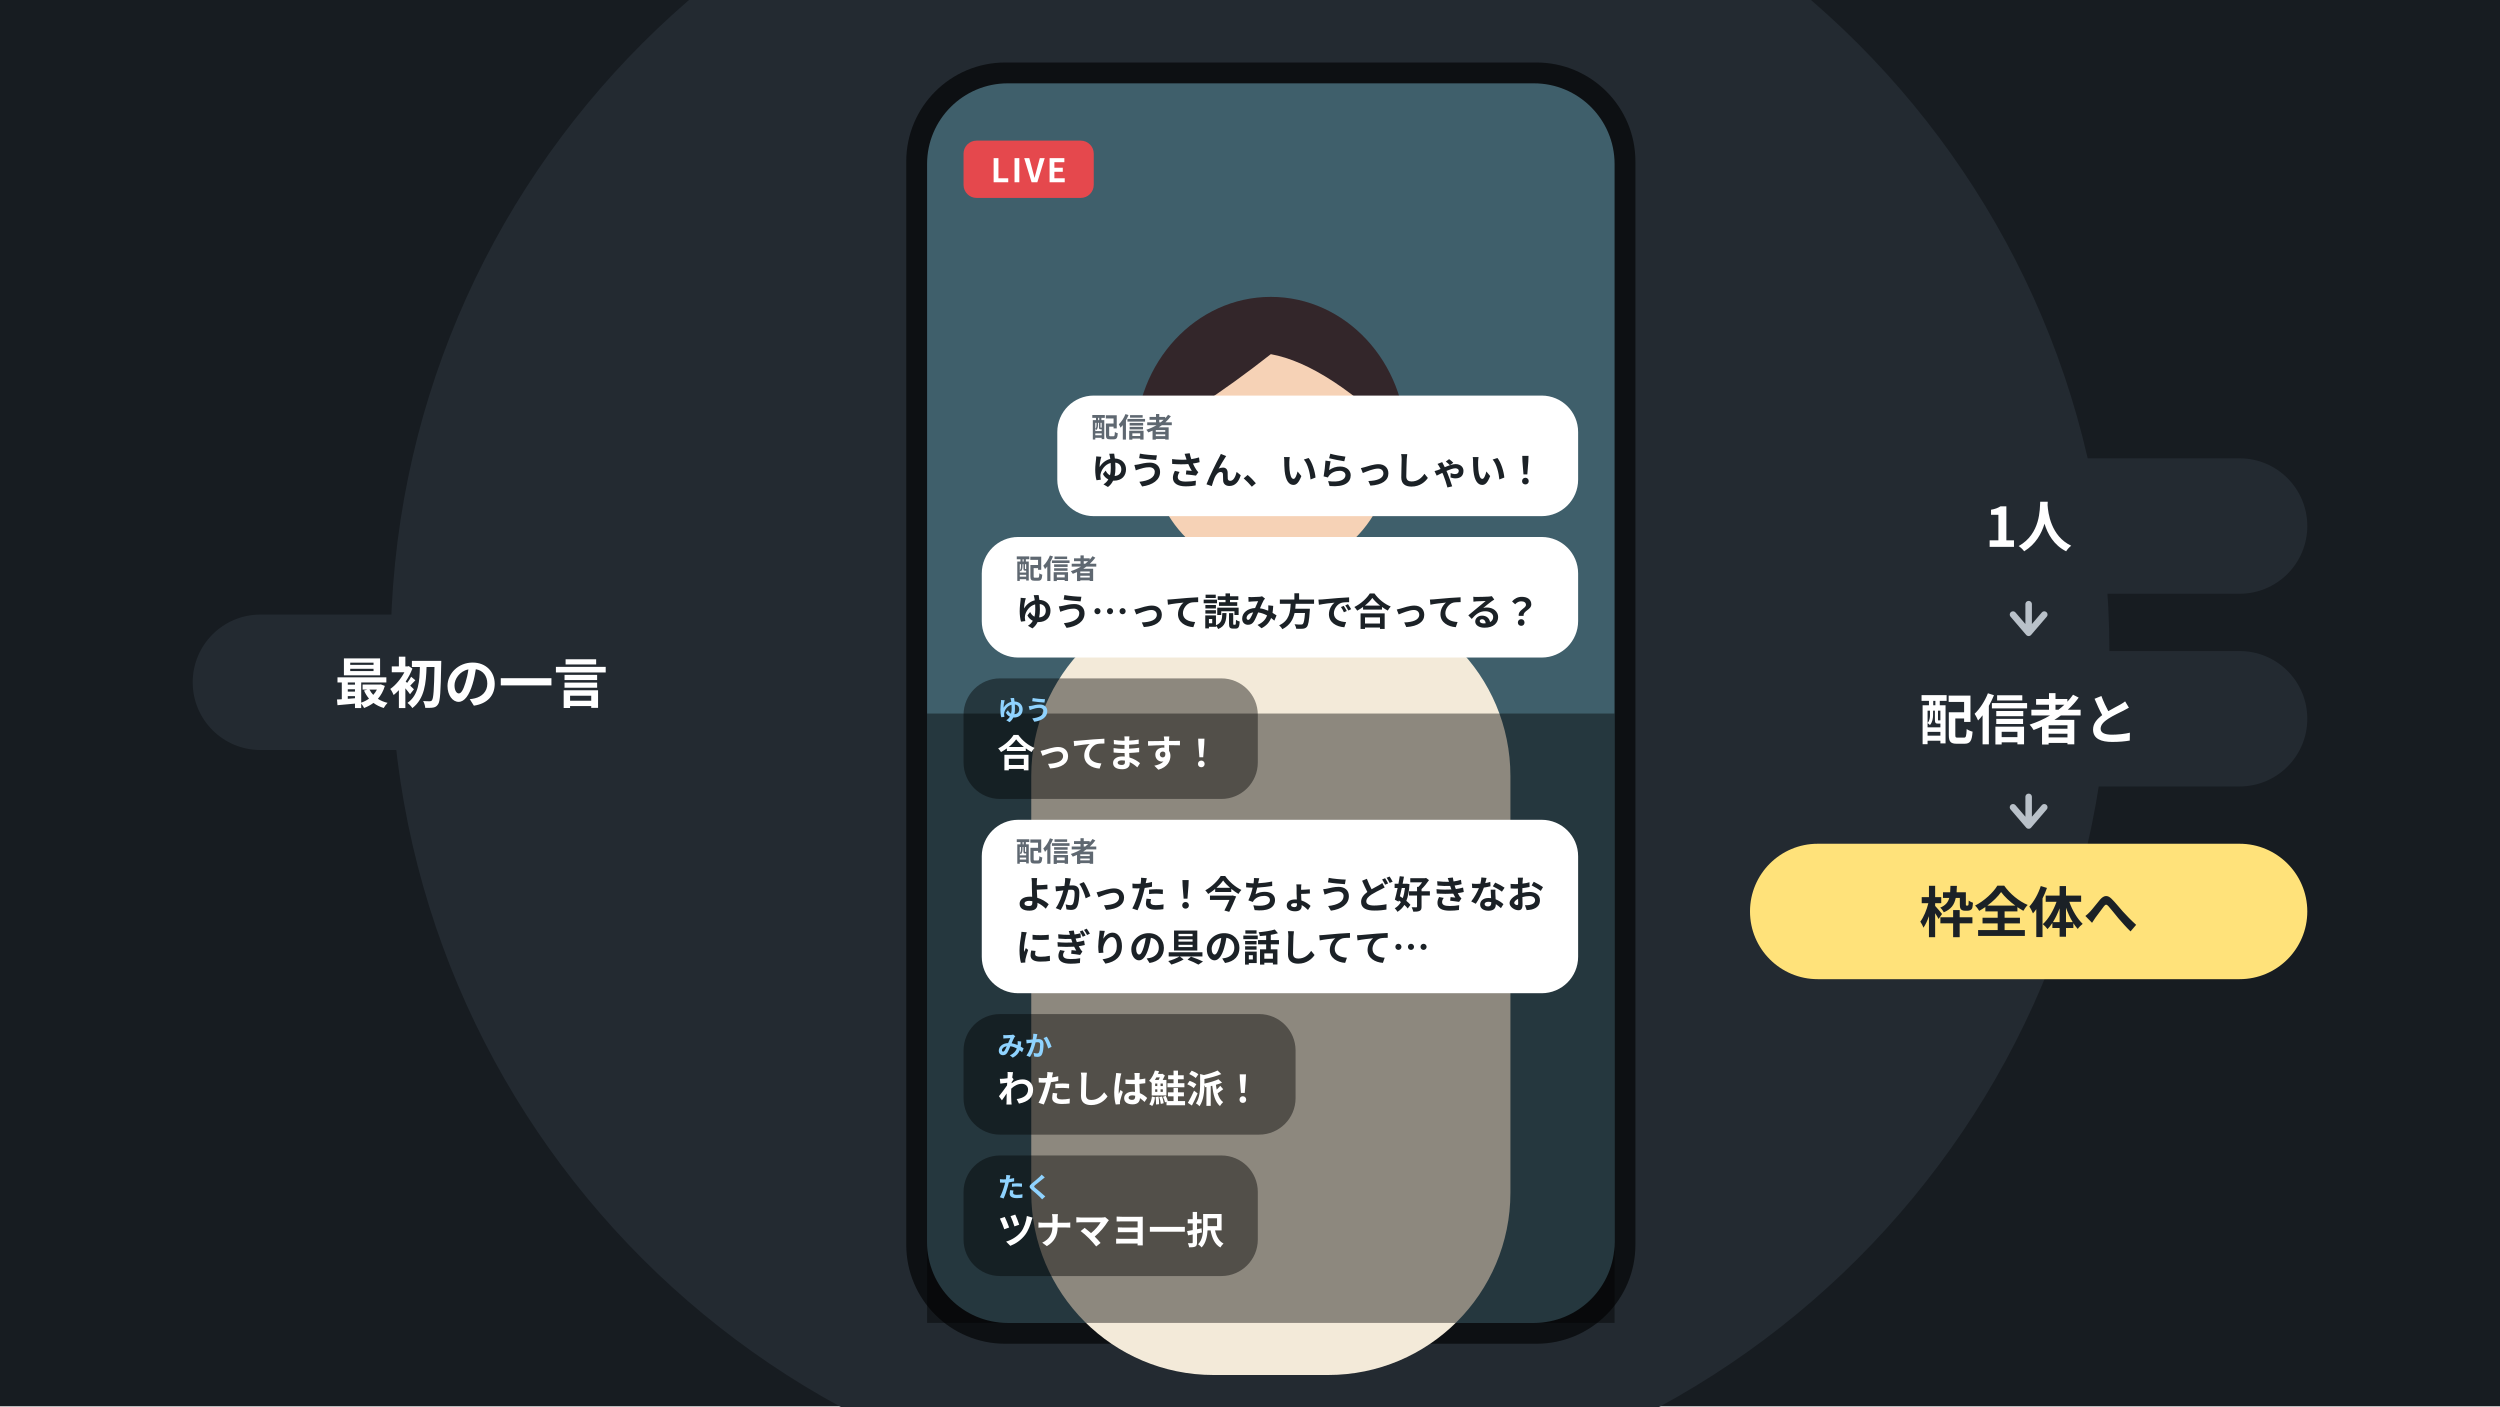
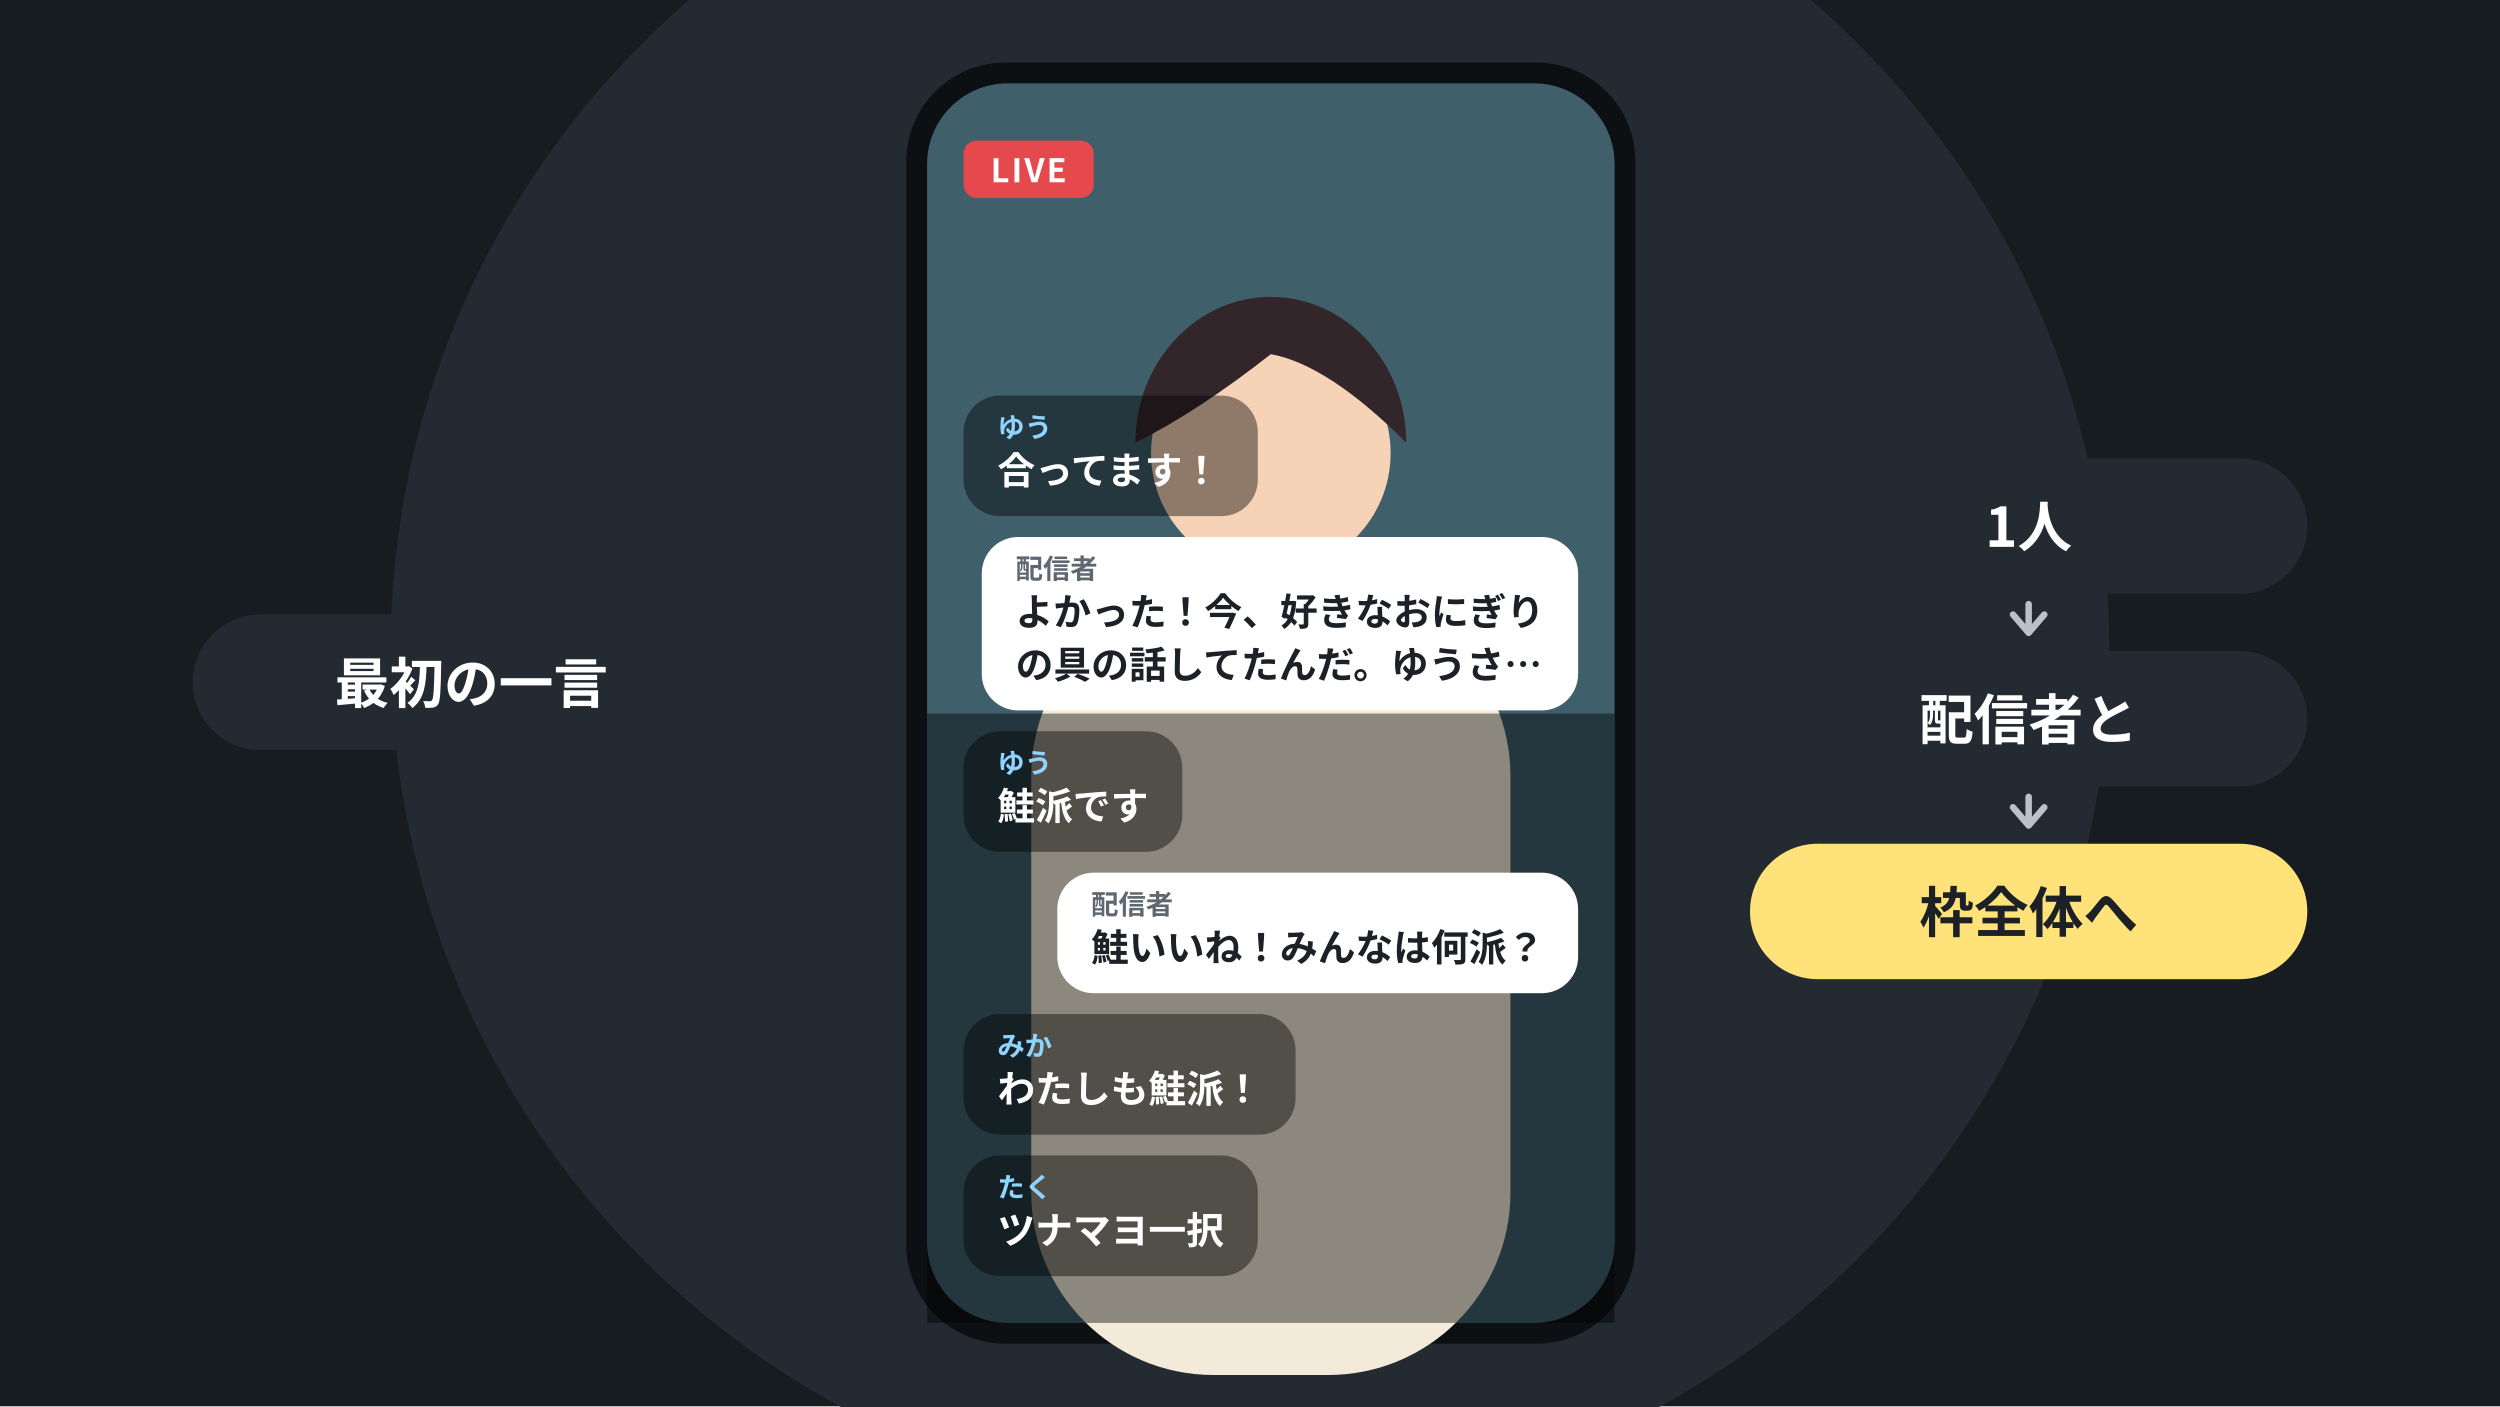
- <svg xmlns="http://www.w3.org/2000/svg" viewBox="0 0 960 540" role="img" aria-label="LIVE画面風のスマホの中で、吹き出しが1つずつ出る図。視聴者が1人入室し、配信者が迎えて名前の読み方を確かめ、視聴者が答え、配信者がいまの話題を伝えると、ほかの視聴者もコメントする。会話が、1人から、配信者との会話へ、枠全体へと広がっていく。" font-family="'Hiragino Sans','Hiragino Kaku Gothic ProN','Noto Sans JP','Noto Sans CJK JP','Yu Gothic',Meiryo,sans-serif">
+ <svg xmlns="http://www.w3.org/2000/svg" viewBox="0 0 960 540" role="img" aria-label="LIVE画面風のスマホの中で、吹き出しが1つずつ出る図。視聴者が1人入室し、配信者が迎えて名前の読み方を確かめ、視聴者が答える。配信者がいまの話題を聞き、視聴者の返事を受けて「みんなは何派？」と広げると、ほかの視聴者もコメントする。要所の吹き出しには「気づいていると伝える」「返しやすい入口」「参加」「枠全体の会話」という意味が1つずつ小さく出る。" font-family="'Hiragino Sans','Hiragino Kaku Gothic ProN','Noto Sans JP','Noto Sans CJK JP','Yu Gothic',Meiryo,sans-serif">
  <rect x="0" y="0" width="960" height="540" rx="0" fill="#171c21" />
  <circle cx="480" cy="250" r="330" fill="#232a31" />
  <rect x="348" y="24" width="280" height="492" rx="38" fill="#0d1013" />
  <rect x="356" y="32" width="264" height="476" rx="31" fill="#3f5f6b" />
  <circle cx="488" cy="174" r="46" fill="#f6d2b6" />
  <rect x="396" y="228" width="184" height="300" rx="70" fill="#f3ead9" />
  <path d="M436,170 a52,56 0 0 1 104,0 q-30,-30 -52,-34 q-28,22 -52,34 z" fill="#33262a" />
  <rect x="356" y="274" width="264" height="234" rx="0" fill="#000000" opacity="0.42" />
  <rect x="370" y="54" width="50" height="22" rx="5" fill="#e5484d" />
  <text x="395" y="70" font-size="12.5" font-weight="800" fill="#ffffff" text-anchor="middle" letter-spacing="0.8">LIVE</text>
  <rect x="370" y="443.7" width="113" height="46.3" rx="14" fill="#000000" opacity="0.42" />
  <text x="383" y="459.7" font-size="10.5" font-weight="700" fill="#8fd3ff" text-anchor="start">たく</text>
  <text x="383" y="477.7" font-size="14.5" font-weight="600" fill="#ffffff" text-anchor="start">ツナマヨ一択</text>
  <rect x="370" y="389.4" width="127.5" height="46.3" rx="14" fill="#000000" opacity="0.42" />
  <text x="383" y="405.4" font-size="10.5" font-weight="700" fill="#8fd3ff" text-anchor="start">みか</text>
-   <text x="383" y="423.4" font-size="14.5" font-weight="600" fill="#ffffff" text-anchor="start">わたしは鮭派！</text>
-   <rect x="377" y="314.8" width="229" height="66.6" rx="14" fill="#ffffff" />
-   <text x="390" y="330.8" font-size="10.5" font-weight="700" fill="#5f6871" text-anchor="start">配信者</text>
-   <text x="390" y="348.8" font-size="14.5" font-weight="700" fill="#1b2126" text-anchor="start">よかった！今ちょうど好きなお</text>
-   <text x="390" y="369.1" font-size="14.5" font-weight="700" fill="#1b2126" text-anchor="start">にぎりの具の話してて…</text>
-   <rect x="370" y="260.5" width="113" height="46.3" rx="14" fill="#000000" opacity="0.42" />
-   <text x="383" y="276.5" font-size="10.5" font-weight="700" fill="#8fd3ff" text-anchor="start">ゆう</text>
-   <text x="383" y="294.5" font-size="14.5" font-weight="600" fill="#ffffff" text-anchor="start">合ってます！</text>
-   <rect x="377" y="206.2" width="229" height="46.3" rx="14" fill="#ffffff" />
+   <text x="383" y="423.4" font-size="14.5" font-weight="600" fill="#ffffff" text-anchor="start">わたしも鮭派！</text>
+   <rect x="406" y="335.1" width="200" height="46.3" rx="14" fill="#ffffff" />
+   <text x="419" y="351.1" font-size="10.5" font-weight="700" fill="#5f6871" text-anchor="start">配信者</text>
+   <text x="419" y="369.1" font-size="14.5" font-weight="700" fill="#1b2126" text-anchor="start">鮭いいね！みんなは何派？</text>
+   <rect x="370" y="280.8" width="84" height="46.3" rx="14" fill="#000000" opacity="0.42" />
+   <text x="383" y="296.8" font-size="10.5" font-weight="700" fill="#8fd3ff" text-anchor="start">ゆう</text>
+   <text x="383" y="314.8" font-size="14.5" font-weight="600" fill="#ffffff" text-anchor="start">鮭派です</text>
+   <rect x="377" y="206.2" width="229" height="66.6" rx="14" fill="#ffffff" />
  <text x="390" y="222.2" font-size="10.5" font-weight="700" fill="#5f6871" text-anchor="start">配信者</text>
-   <text x="390" y="240.2" font-size="14.5" font-weight="700" fill="#1b2126" text-anchor="start">ゆう…って読み方で合ってる？</text>
-   <rect x="406" y="151.9" width="200" height="46.3" rx="14" fill="#ffffff" />
-   <text x="419" y="167.9" font-size="10.5" font-weight="700" fill="#5f6871" text-anchor="start">配信者</text>
-   <text x="419" y="185.9" font-size="14.5" font-weight="700" fill="#1b2126" text-anchor="start">ゆうさん、いらっしゃい！</text>
+   <text x="390" y="240.2" font-size="14.5" font-weight="700" fill="#1b2126" text-anchor="start">よかった！今、好きなおにぎり</text>
+   <text x="390" y="260.5" font-size="14.5" font-weight="700" fill="#1b2126" text-anchor="start">の具の話してたんだ。ゆうさ…</text>
+   <rect x="370" y="151.9" width="113" height="46.3" rx="14" fill="#000000" opacity="0.42" />
+   <text x="383" y="167.9" font-size="10.5" font-weight="700" fill="#8fd3ff" text-anchor="start">ゆう</text>
+   <text x="383" y="185.9" font-size="14.5" font-weight="600" fill="#ffffff" text-anchor="start">合ってます！</text>
  <rect x="672" y="176" width="214" height="52" rx="26" fill="#232a31" />
  <text x="779" y="210" font-size="21" font-weight="800" fill="#ffffff" text-anchor="middle">1人</text>
  <path d="M779,232 v10 m-6,-6 l6,7 l6,-7" fill="none" stroke="#b9c1c9" stroke-width="2.5" stroke-linecap="round" stroke-linejoin="round" />
  <rect x="672" y="250" width="214" height="52" rx="26" fill="#232a31" />
  <text x="779" y="284" font-size="21" font-weight="800" fill="#ffffff" text-anchor="middle">配信者と</text>
  <path d="M779,306 v10 m-6,-6 l6,7 l6,-7" fill="none" stroke="#b9c1c9" stroke-width="2.5" stroke-linecap="round" stroke-linejoin="round" />
  <rect x="672" y="324" width="214" height="52" rx="26" fill="#ffe27a" />
  <text x="779" y="358" font-size="21" font-weight="800" fill="#1b2126" text-anchor="middle">枠全体へ</text>
  <rect x="74" y="236" width="214" height="52" rx="26" fill="#232a31" />
  <text x="181" y="270" font-size="21" font-weight="800" fill="#ffffff" text-anchor="middle">最初の一言</text>
</svg>
